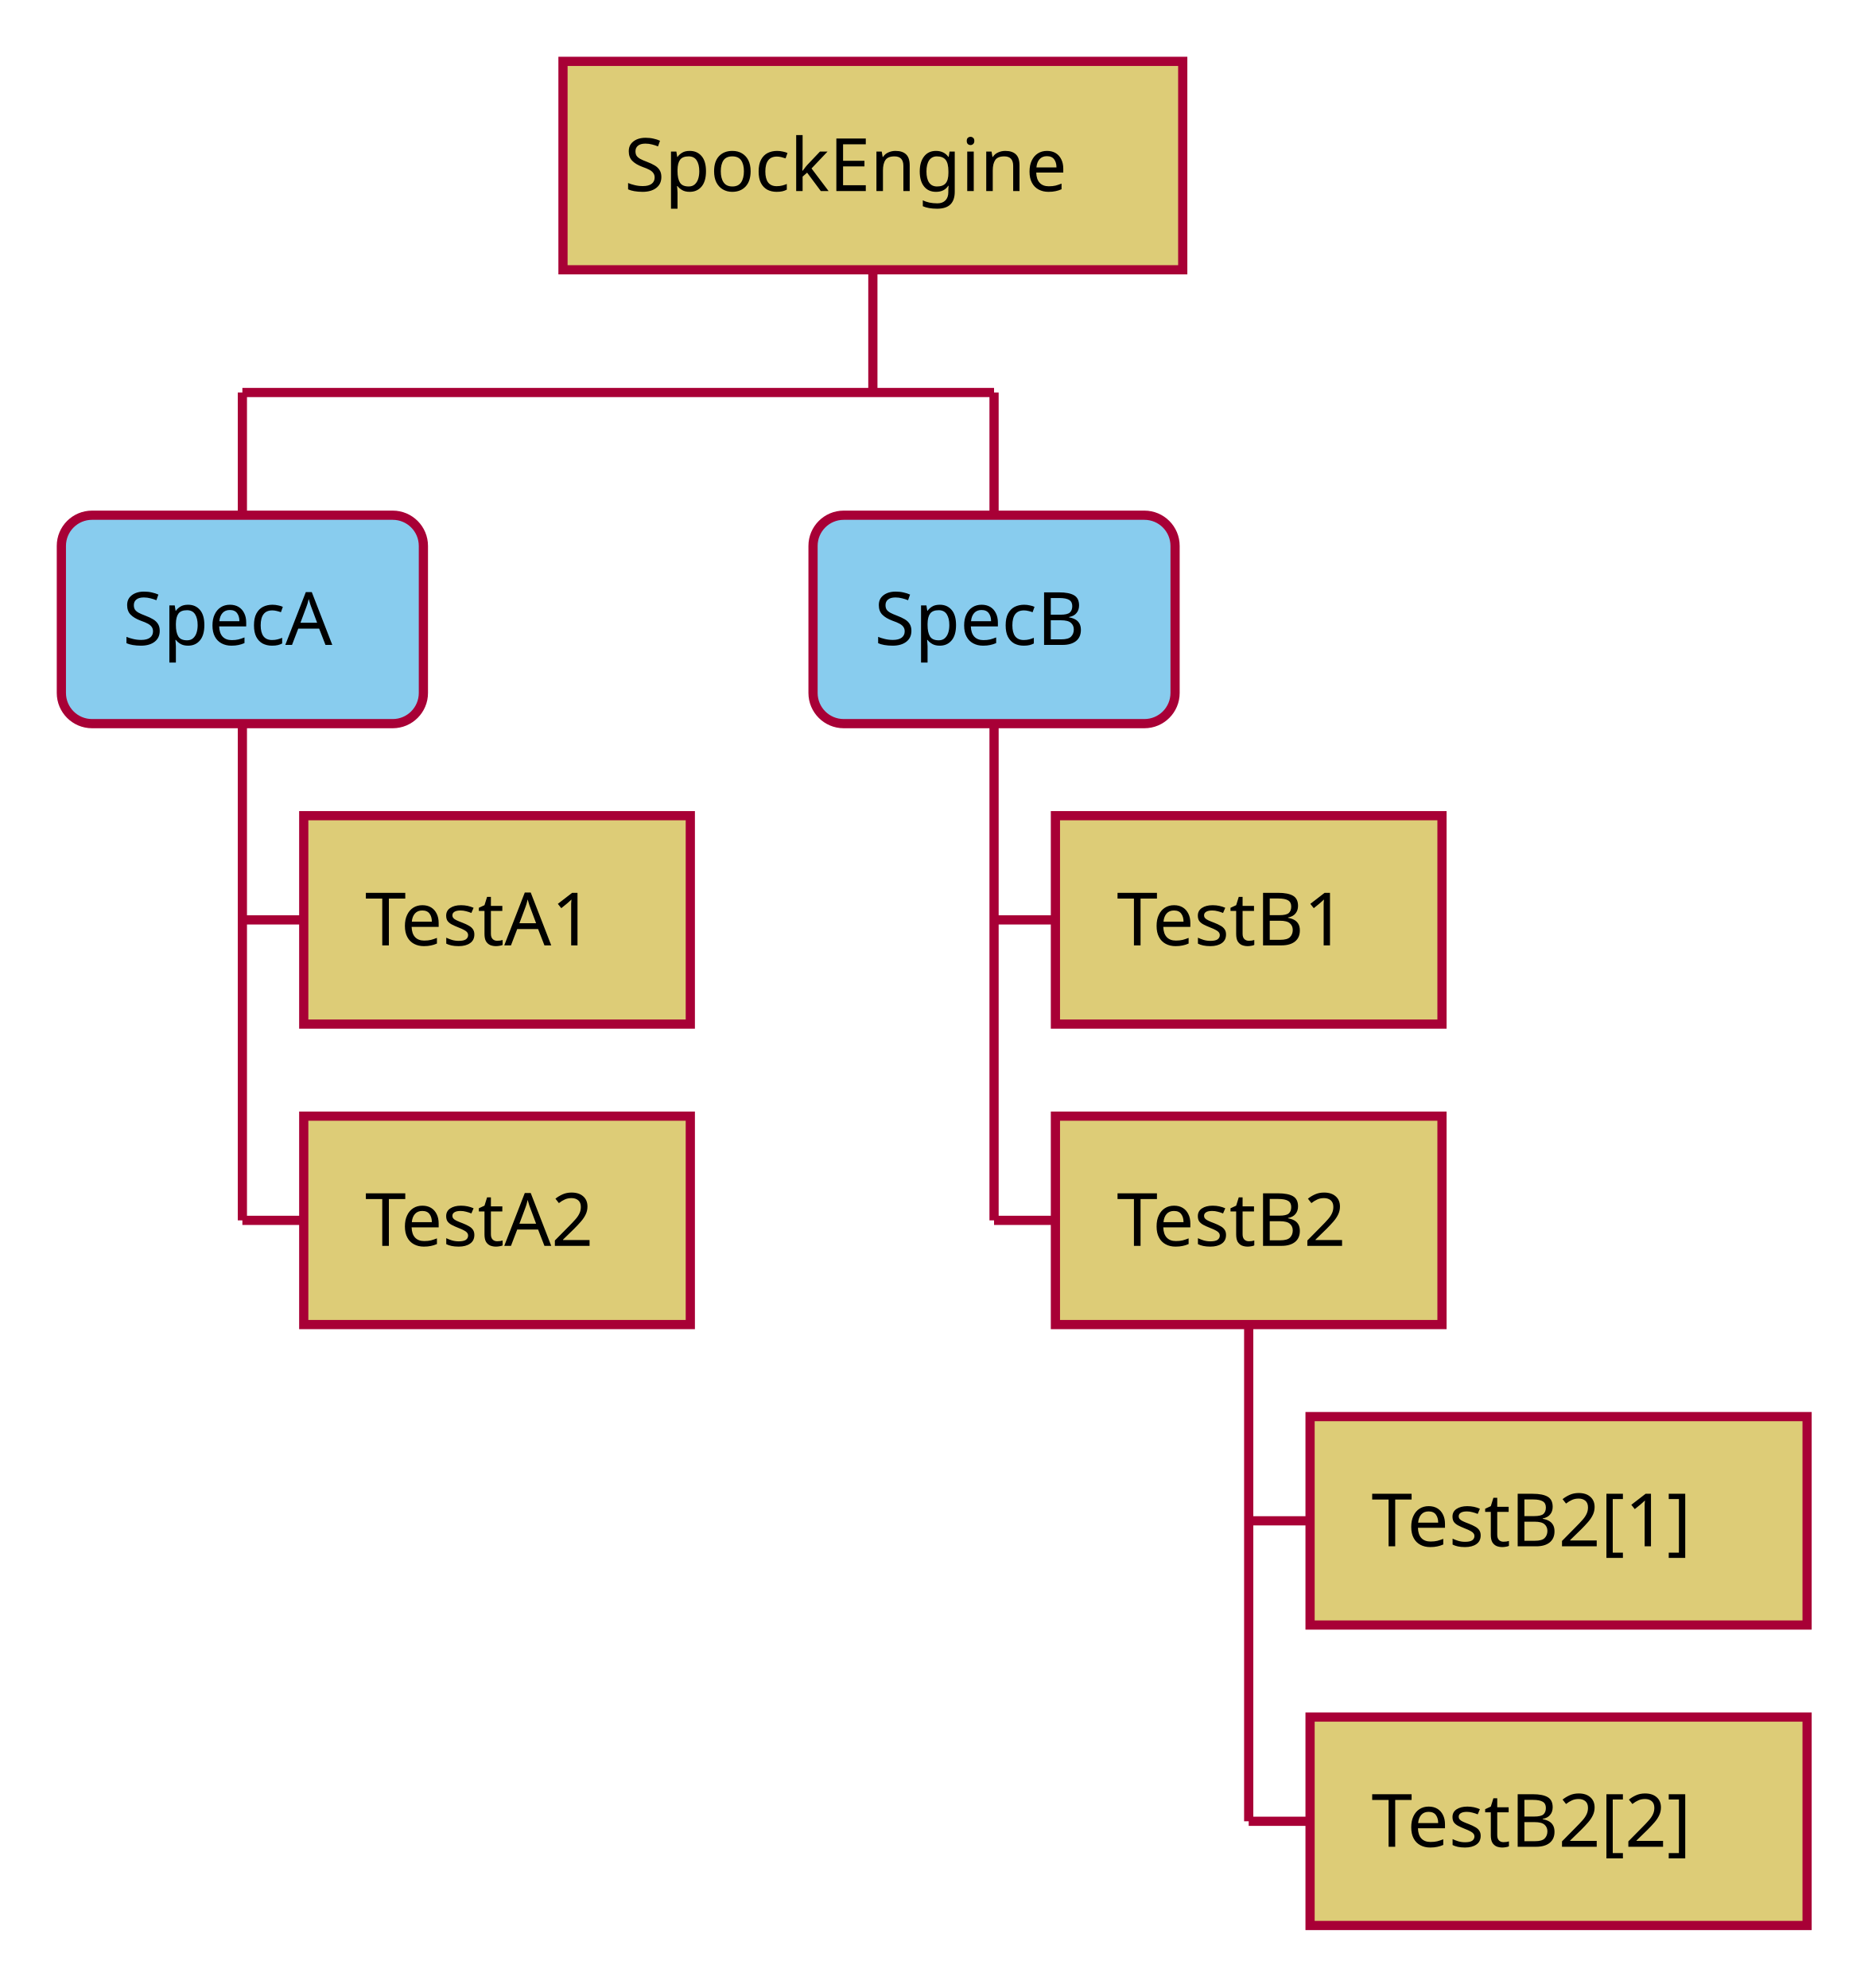
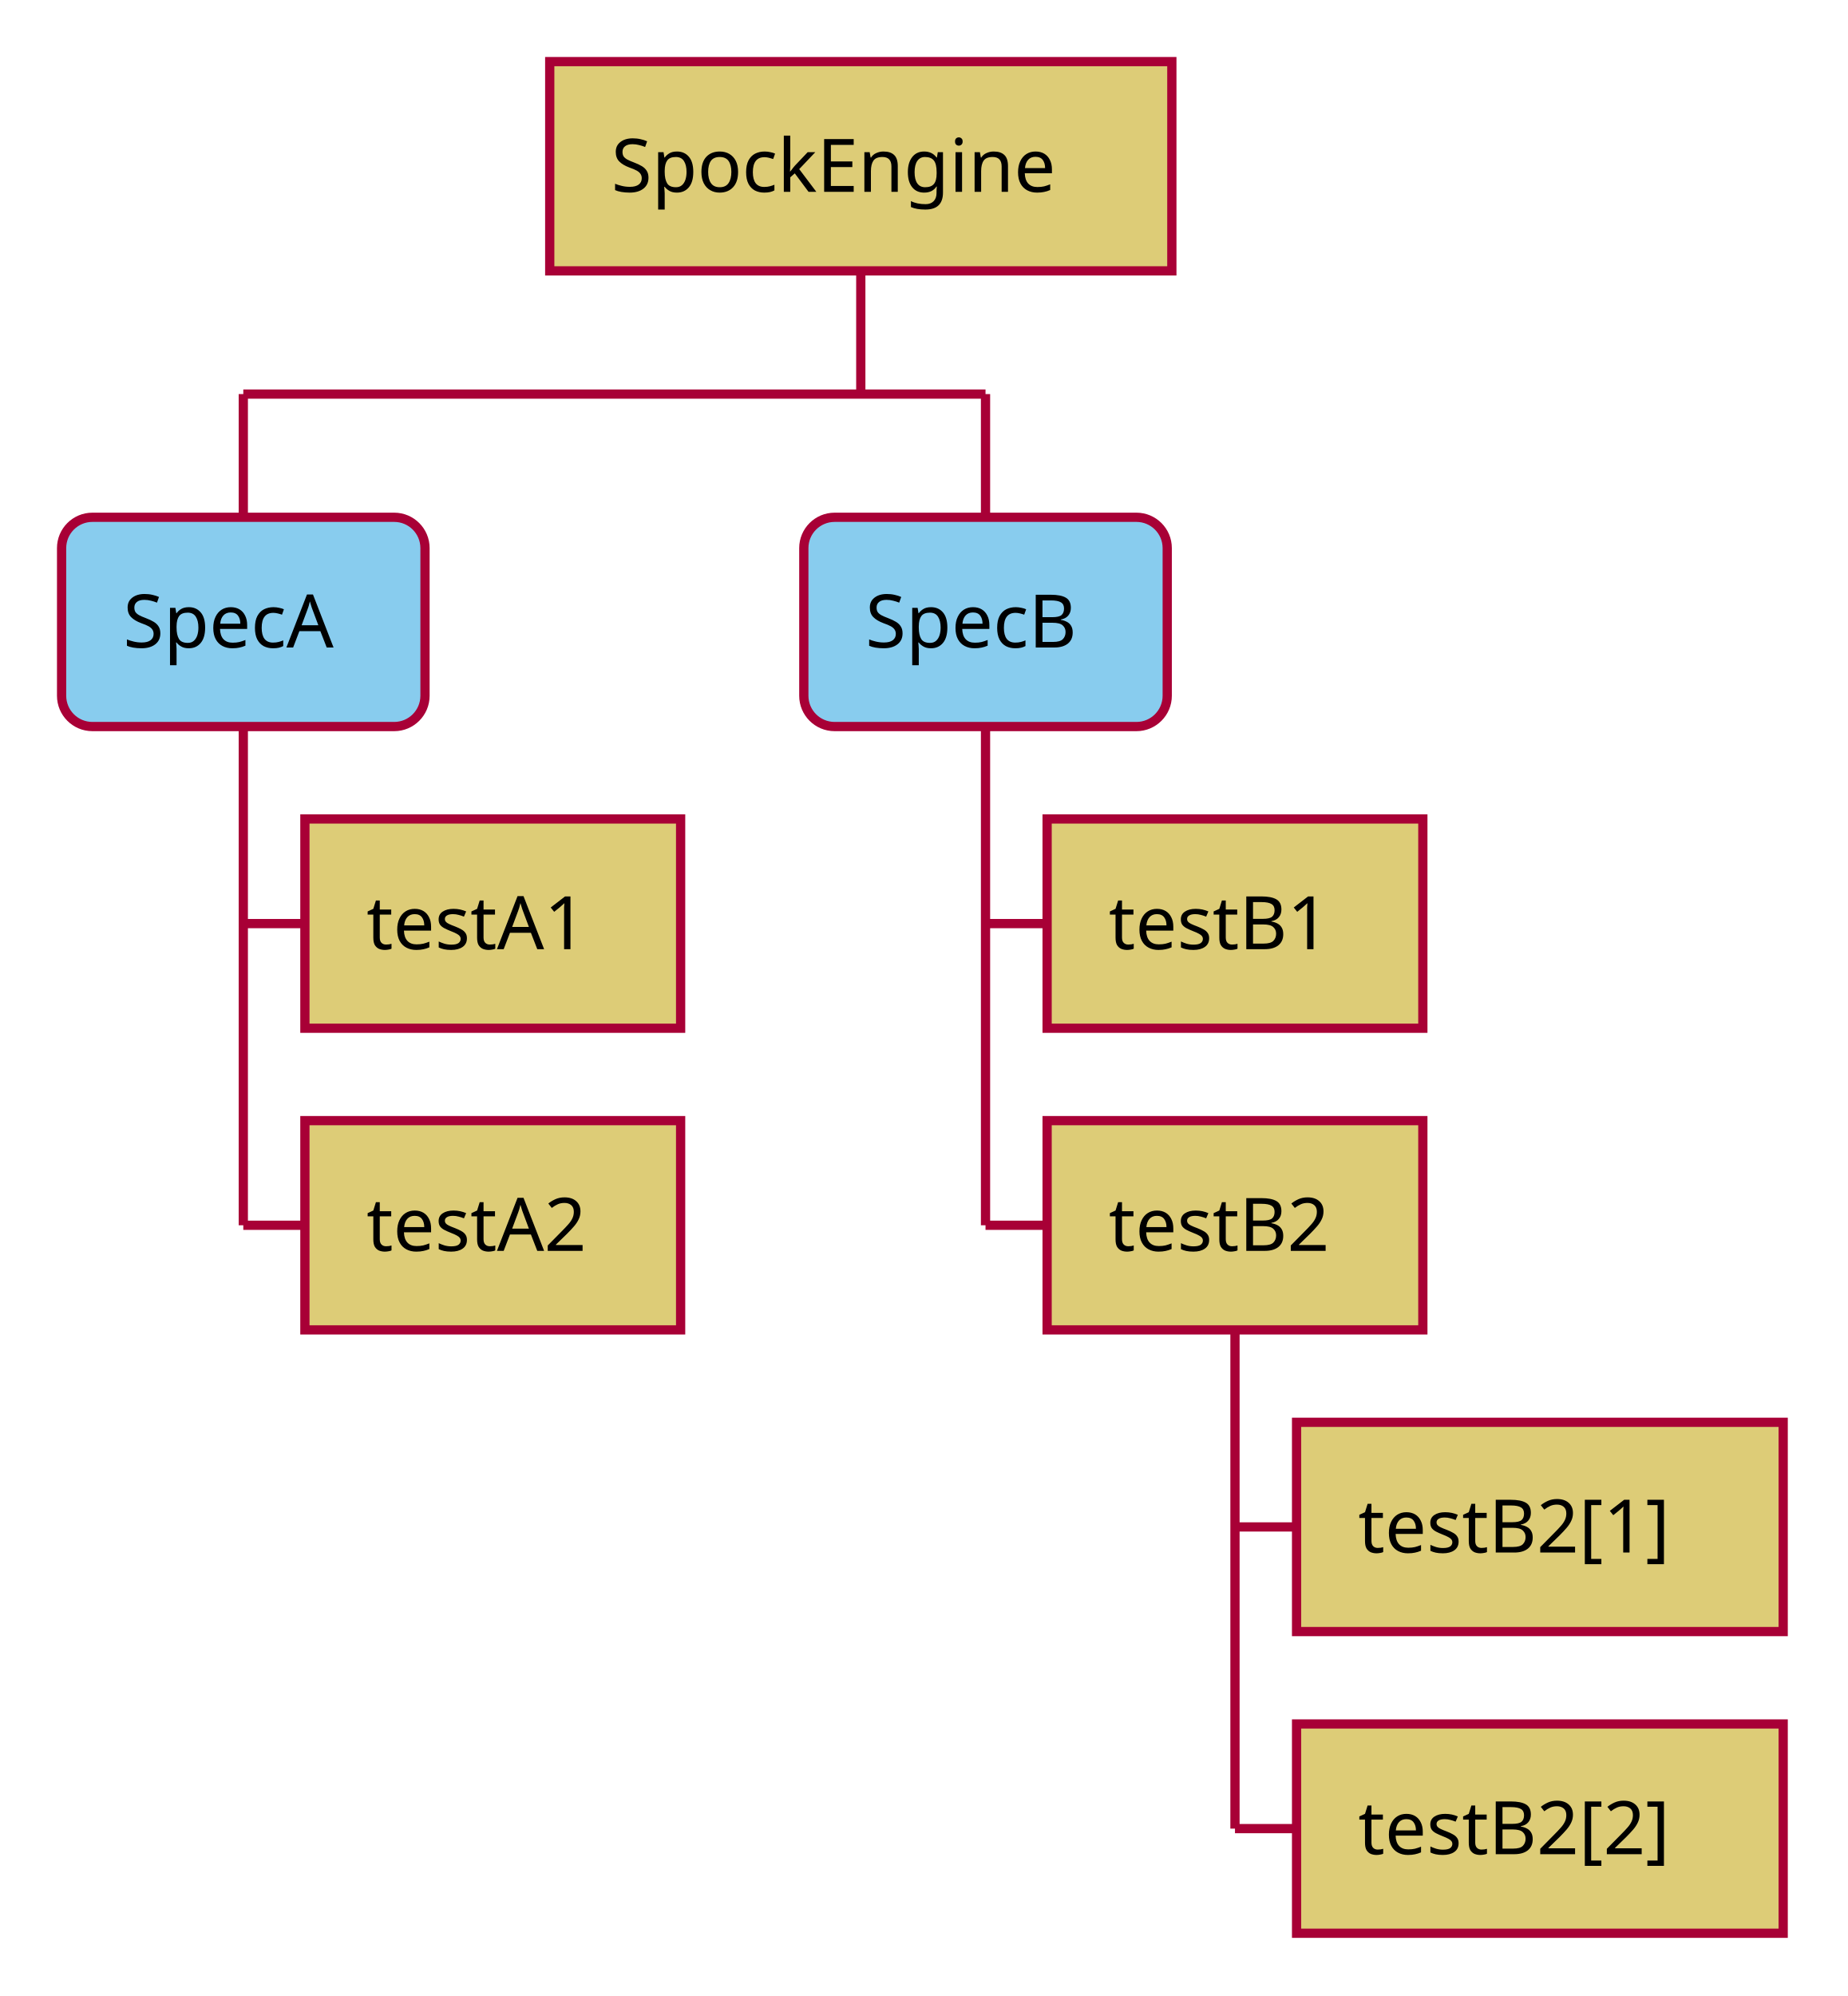
- <svg xmlns="http://www.w3.org/2000/svg" contentScriptType="application/ecmascript" contentStyleType="text/css" height="324px" preserveAspectRatio="none" style="width:305px;height:324px;" version="1.1" viewBox="0 0 305 324" width="305px" zoomAndPan="magnify">
+ <svg xmlns="http://www.w3.org/2000/svg" contentScriptType="application/ecmascript" contentStyleType="text/css" height="324px" preserveAspectRatio="none" style="width:300px;height:324px;" version="1.1" viewBox="0 0 300 324" width="300px" zoomAndPan="magnify">
  <defs />
  <g>
-     <rect fill="#DDCC77" height="33.969" style="stroke: #A80036; stroke-width: 1.5;" width="101" x="91.75" y="10" />
-     <text fill="#000000" font-family="sans-serif" font-size="12" lengthAdjust="spacingAndGlyphs" textLength="81" x="101.75" y="31.139">SpockEngine</text>
-     <line style="stroke: #A80036; stroke-width: 1.5;" x1="142.25" x2="142.25" y1="43.969" y2="63.969" />
+     <rect fill="#DDCC77" height="33.969" style="stroke: #A80036; stroke-width: 1.5;" width="101" x="89.25" y="10" />
+     <text fill="#000000" font-family="sans-serif" font-size="12" lengthAdjust="spacingAndGlyphs" textLength="81" x="99.25" y="31.139">SpockEngine</text>
+     <line style="stroke: #A80036; stroke-width: 1.5;" x1="139.75" x2="139.75" y1="43.969" y2="63.969" />
    <line style="stroke: #A80036; stroke-width: 1.5;" x1="39.5" x2="39.5" y1="63.969" y2="83.969" />
    <rect fill="#88CCEE" height="33.969" rx="5" ry="5" style="stroke: #A80036; stroke-width: 1.5;" width="59" x="10" y="83.969" />
    <text fill="#000000" font-family="sans-serif" font-size="12" lengthAdjust="spacingAndGlyphs" textLength="39" x="20" y="105.107">SpecA</text>
    <line style="stroke: #A80036; stroke-width: 1.5;" x1="39.5" x2="49.5" y1="149.922" y2="149.922" />
-     <rect fill="#DDCC77" height="33.969" style="stroke: #A80036; stroke-width: 1.5;" width="63" x="49.5" y="132.938" />
-     <text fill="#000000" font-family="sans-serif" font-size="12" lengthAdjust="spacingAndGlyphs" textLength="43" x="59.5" y="154.076">TestA1</text>
+     <rect fill="#DDCC77" height="33.969" style="stroke: #A80036; stroke-width: 1.5;" width="61" x="49.5" y="132.938" />
+     <text fill="#000000" font-family="sans-serif" font-size="12" lengthAdjust="spacingAndGlyphs" textLength="41" x="59.5" y="154.076">testA1</text>
    <line style="stroke: #A80036; stroke-width: 1.5;" x1="39.5" x2="49.5" y1="198.891" y2="198.891" />
-     <rect fill="#DDCC77" height="33.969" style="stroke: #A80036; stroke-width: 1.5;" width="63" x="49.5" y="181.906" />
-     <text fill="#000000" font-family="sans-serif" font-size="12" lengthAdjust="spacingAndGlyphs" textLength="43" x="59.5" y="203.045">TestA2</text>
+     <rect fill="#DDCC77" height="33.969" style="stroke: #A80036; stroke-width: 1.5;" width="61" x="49.5" y="181.906" />
+     <text fill="#000000" font-family="sans-serif" font-size="12" lengthAdjust="spacingAndGlyphs" textLength="41" x="59.5" y="203.045">testA2</text>
    <line style="stroke: #A80036; stroke-width: 1.5;" x1="39.5" x2="39.5" y1="117.938" y2="198.891" />
-     <line style="stroke: #A80036; stroke-width: 1.5;" x1="162" x2="162" y1="63.969" y2="83.969" />
-     <rect fill="#88CCEE" height="33.969" rx="5" ry="5" style="stroke: #A80036; stroke-width: 1.5;" width="59" x="132.5" y="83.969" />
-     <text fill="#000000" font-family="sans-serif" font-size="12" lengthAdjust="spacingAndGlyphs" textLength="39" x="142.5" y="105.107">SpecB</text>
-     <line style="stroke: #A80036; stroke-width: 1.5;" x1="162" x2="172" y1="149.922" y2="149.922" />
-     <rect fill="#DDCC77" height="33.969" style="stroke: #A80036; stroke-width: 1.5;" width="63" x="172" y="132.938" />
-     <text fill="#000000" font-family="sans-serif" font-size="12" lengthAdjust="spacingAndGlyphs" textLength="43" x="182" y="154.076">TestB1</text>
-     <line style="stroke: #A80036; stroke-width: 1.5;" x1="162" x2="172" y1="198.891" y2="198.891" />
-     <rect fill="#DDCC77" height="33.969" style="stroke: #A80036; stroke-width: 1.5;" width="63" x="172" y="181.906" />
-     <text fill="#000000" font-family="sans-serif" font-size="12" lengthAdjust="spacingAndGlyphs" textLength="43" x="182" y="203.045">TestB2</text>
-     <line style="stroke: #A80036; stroke-width: 1.5;" x1="203.5" x2="213.5" y1="247.859" y2="247.859" />
-     <rect fill="#DDCC77" height="33.969" style="stroke: #A80036; stroke-width: 1.5;" width="81" x="213.5" y="230.875" />
-     <text fill="#000000" font-family="sans-serif" font-size="12" lengthAdjust="spacingAndGlyphs" textLength="61" x="223.5" y="252.014">TestB2[1]</text>
-     <line style="stroke: #A80036; stroke-width: 1.5;" x1="203.5" x2="213.5" y1="296.828" y2="296.828" />
-     <rect fill="#DDCC77" height="33.969" style="stroke: #A80036; stroke-width: 1.5;" width="81" x="213.5" y="279.844" />
-     <text fill="#000000" font-family="sans-serif" font-size="12" lengthAdjust="spacingAndGlyphs" textLength="61" x="223.5" y="300.982">TestB2[2]</text>
-     <line style="stroke: #A80036; stroke-width: 1.5;" x1="203.5" x2="203.5" y1="215.875" y2="296.828" />
-     <line style="stroke: #A80036; stroke-width: 1.5;" x1="162" x2="162" y1="117.938" y2="198.891" />
-     <line style="stroke: #A80036; stroke-width: 1.5;" x1="39.5" x2="162" y1="63.969" y2="63.969" />
+     <line style="stroke: #A80036; stroke-width: 1.5;" x1="160" x2="160" y1="63.969" y2="83.969" />
+     <rect fill="#88CCEE" height="33.969" rx="5" ry="5" style="stroke: #A80036; stroke-width: 1.5;" width="59" x="130.5" y="83.969" />
+     <text fill="#000000" font-family="sans-serif" font-size="12" lengthAdjust="spacingAndGlyphs" textLength="39" x="140.5" y="105.107">SpecB</text>
+     <line style="stroke: #A80036; stroke-width: 1.5;" x1="160" x2="170" y1="149.922" y2="149.922" />
+     <rect fill="#DDCC77" height="33.969" style="stroke: #A80036; stroke-width: 1.5;" width="61" x="170" y="132.938" />
+     <text fill="#000000" font-family="sans-serif" font-size="12" lengthAdjust="spacingAndGlyphs" textLength="41" x="180" y="154.076">testB1</text>
+     <line style="stroke: #A80036; stroke-width: 1.5;" x1="160" x2="170" y1="198.891" y2="198.891" />
+     <rect fill="#DDCC77" height="33.969" style="stroke: #A80036; stroke-width: 1.5;" width="61" x="170" y="181.906" />
+     <text fill="#000000" font-family="sans-serif" font-size="12" lengthAdjust="spacingAndGlyphs" textLength="41" x="180" y="203.045">testB2</text>
+     <line style="stroke: #A80036; stroke-width: 1.5;" x1="200.5" x2="210.5" y1="247.859" y2="247.859" />
+     <rect fill="#DDCC77" height="33.969" style="stroke: #A80036; stroke-width: 1.5;" width="79" x="210.5" y="230.875" />
+     <text fill="#000000" font-family="sans-serif" font-size="12" lengthAdjust="spacingAndGlyphs" textLength="59" x="220.5" y="252.014">testB2[1]</text>
+     <line style="stroke: #A80036; stroke-width: 1.5;" x1="200.5" x2="210.5" y1="296.828" y2="296.828" />
+     <rect fill="#DDCC77" height="33.969" style="stroke: #A80036; stroke-width: 1.5;" width="79" x="210.5" y="279.844" />
+     <text fill="#000000" font-family="sans-serif" font-size="12" lengthAdjust="spacingAndGlyphs" textLength="59" x="220.5" y="300.982">testB2[2]</text>
+     <line style="stroke: #A80036; stroke-width: 1.5;" x1="200.5" x2="200.5" y1="215.875" y2="296.828" />
+     <line style="stroke: #A80036; stroke-width: 1.5;" x1="160" x2="160" y1="117.938" y2="198.891" />
+     <line style="stroke: #A80036; stroke-width: 1.5;" x1="39.5" x2="160" y1="63.969" y2="63.969" />
  </g>
</svg>
